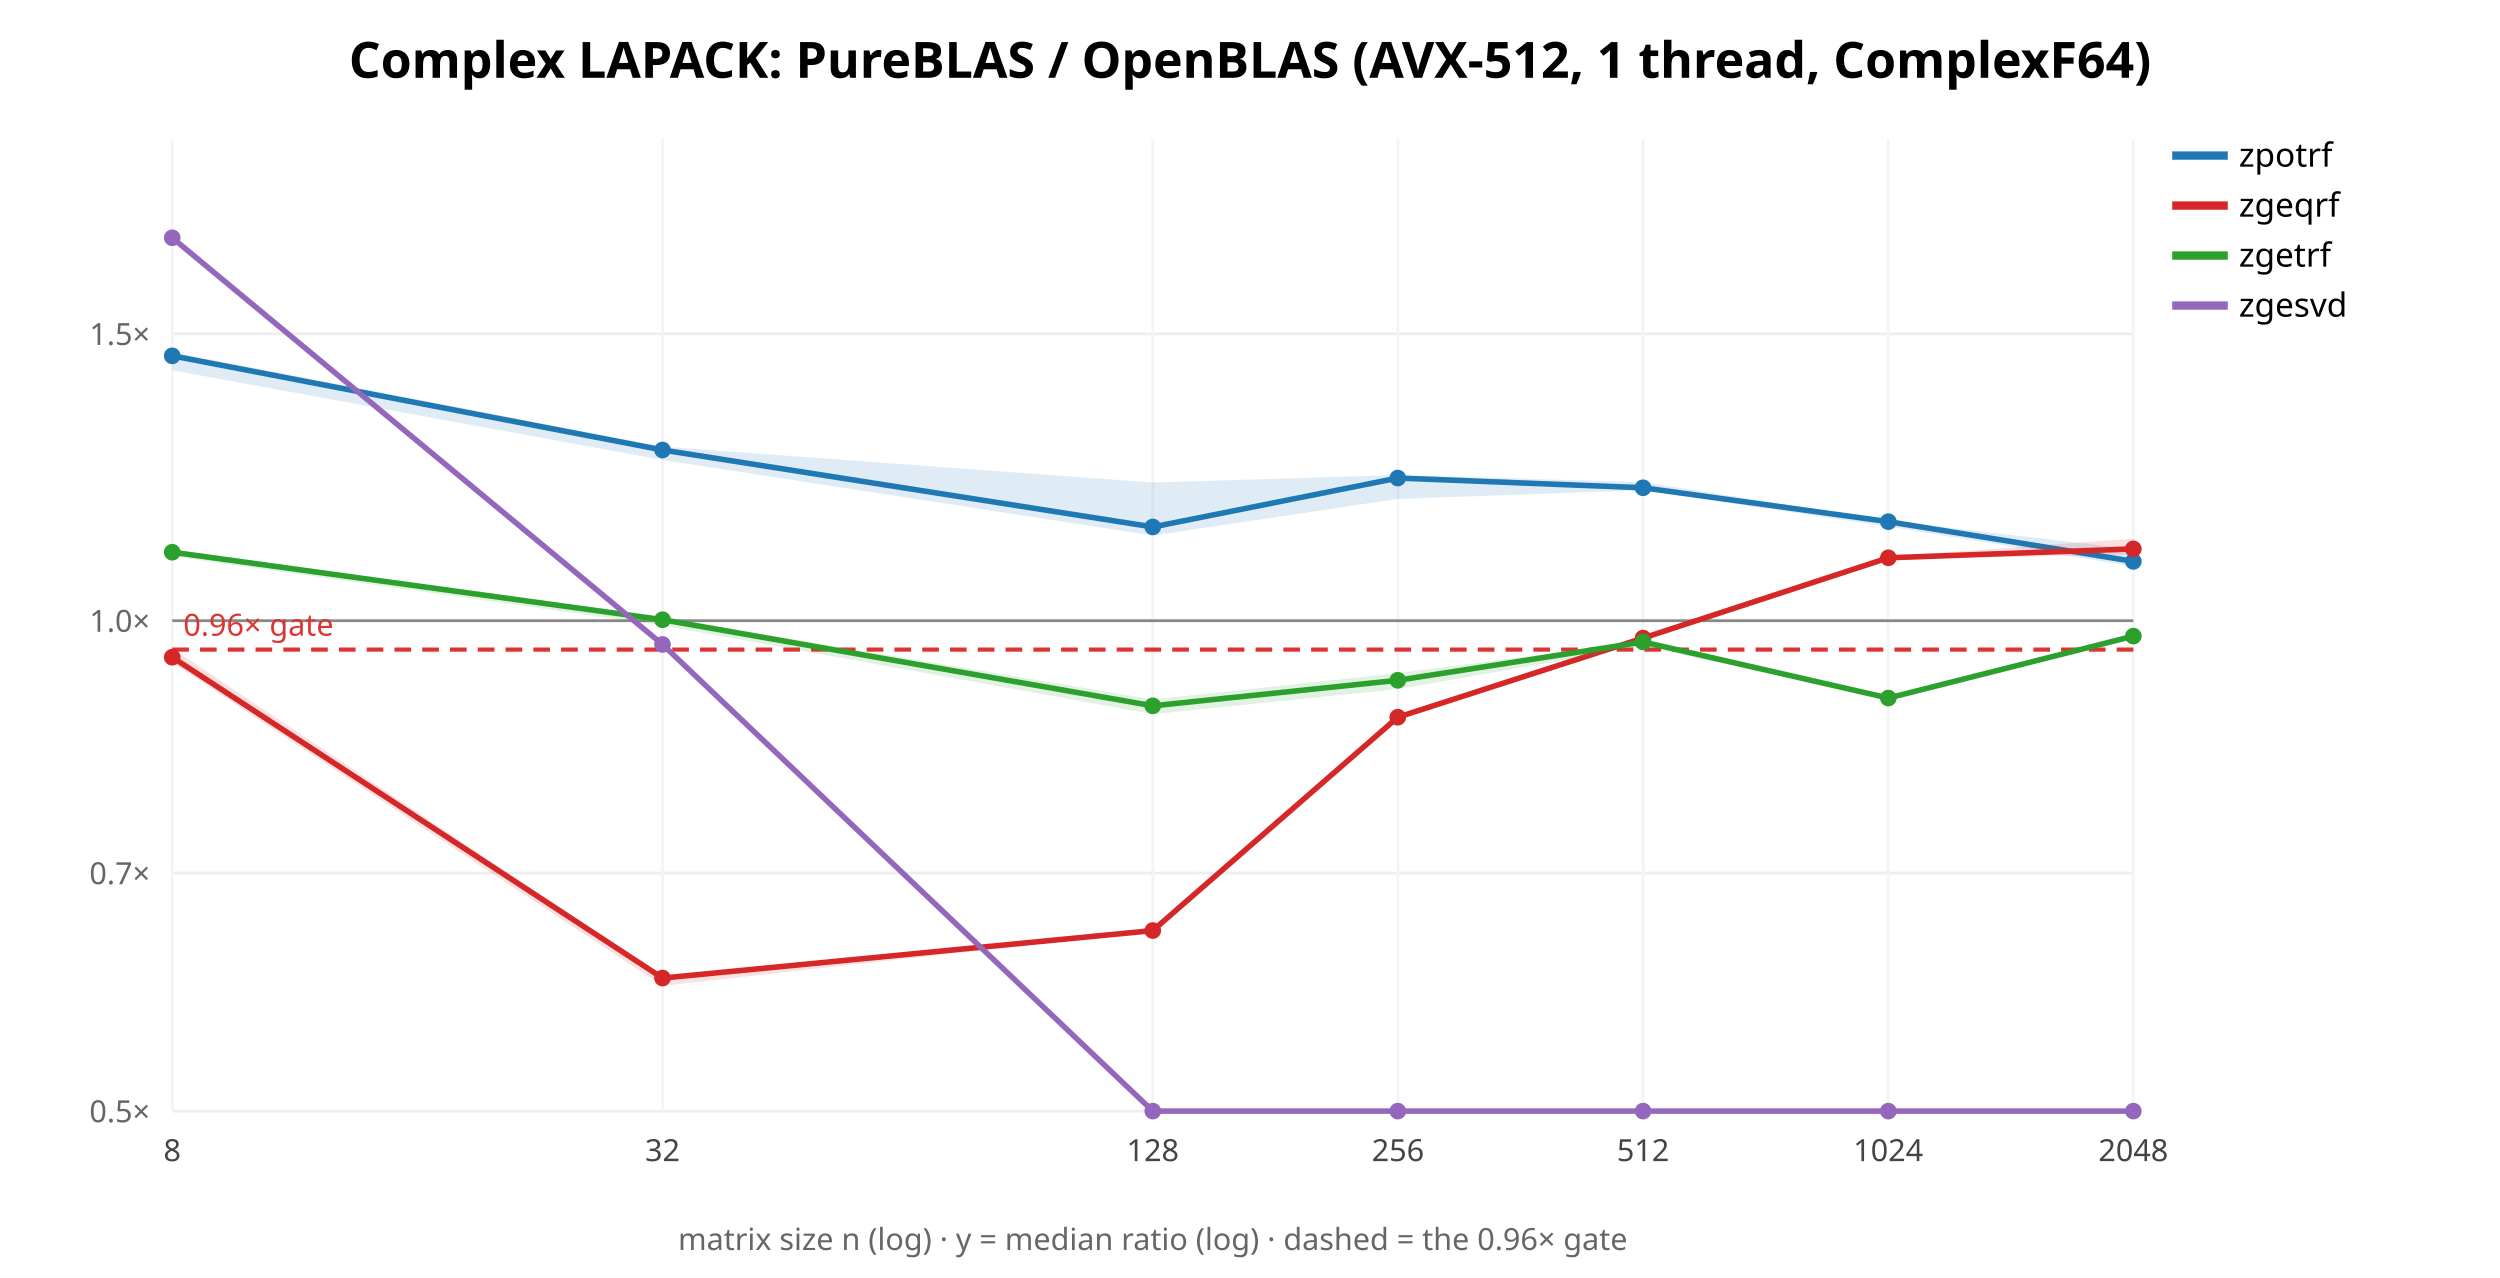
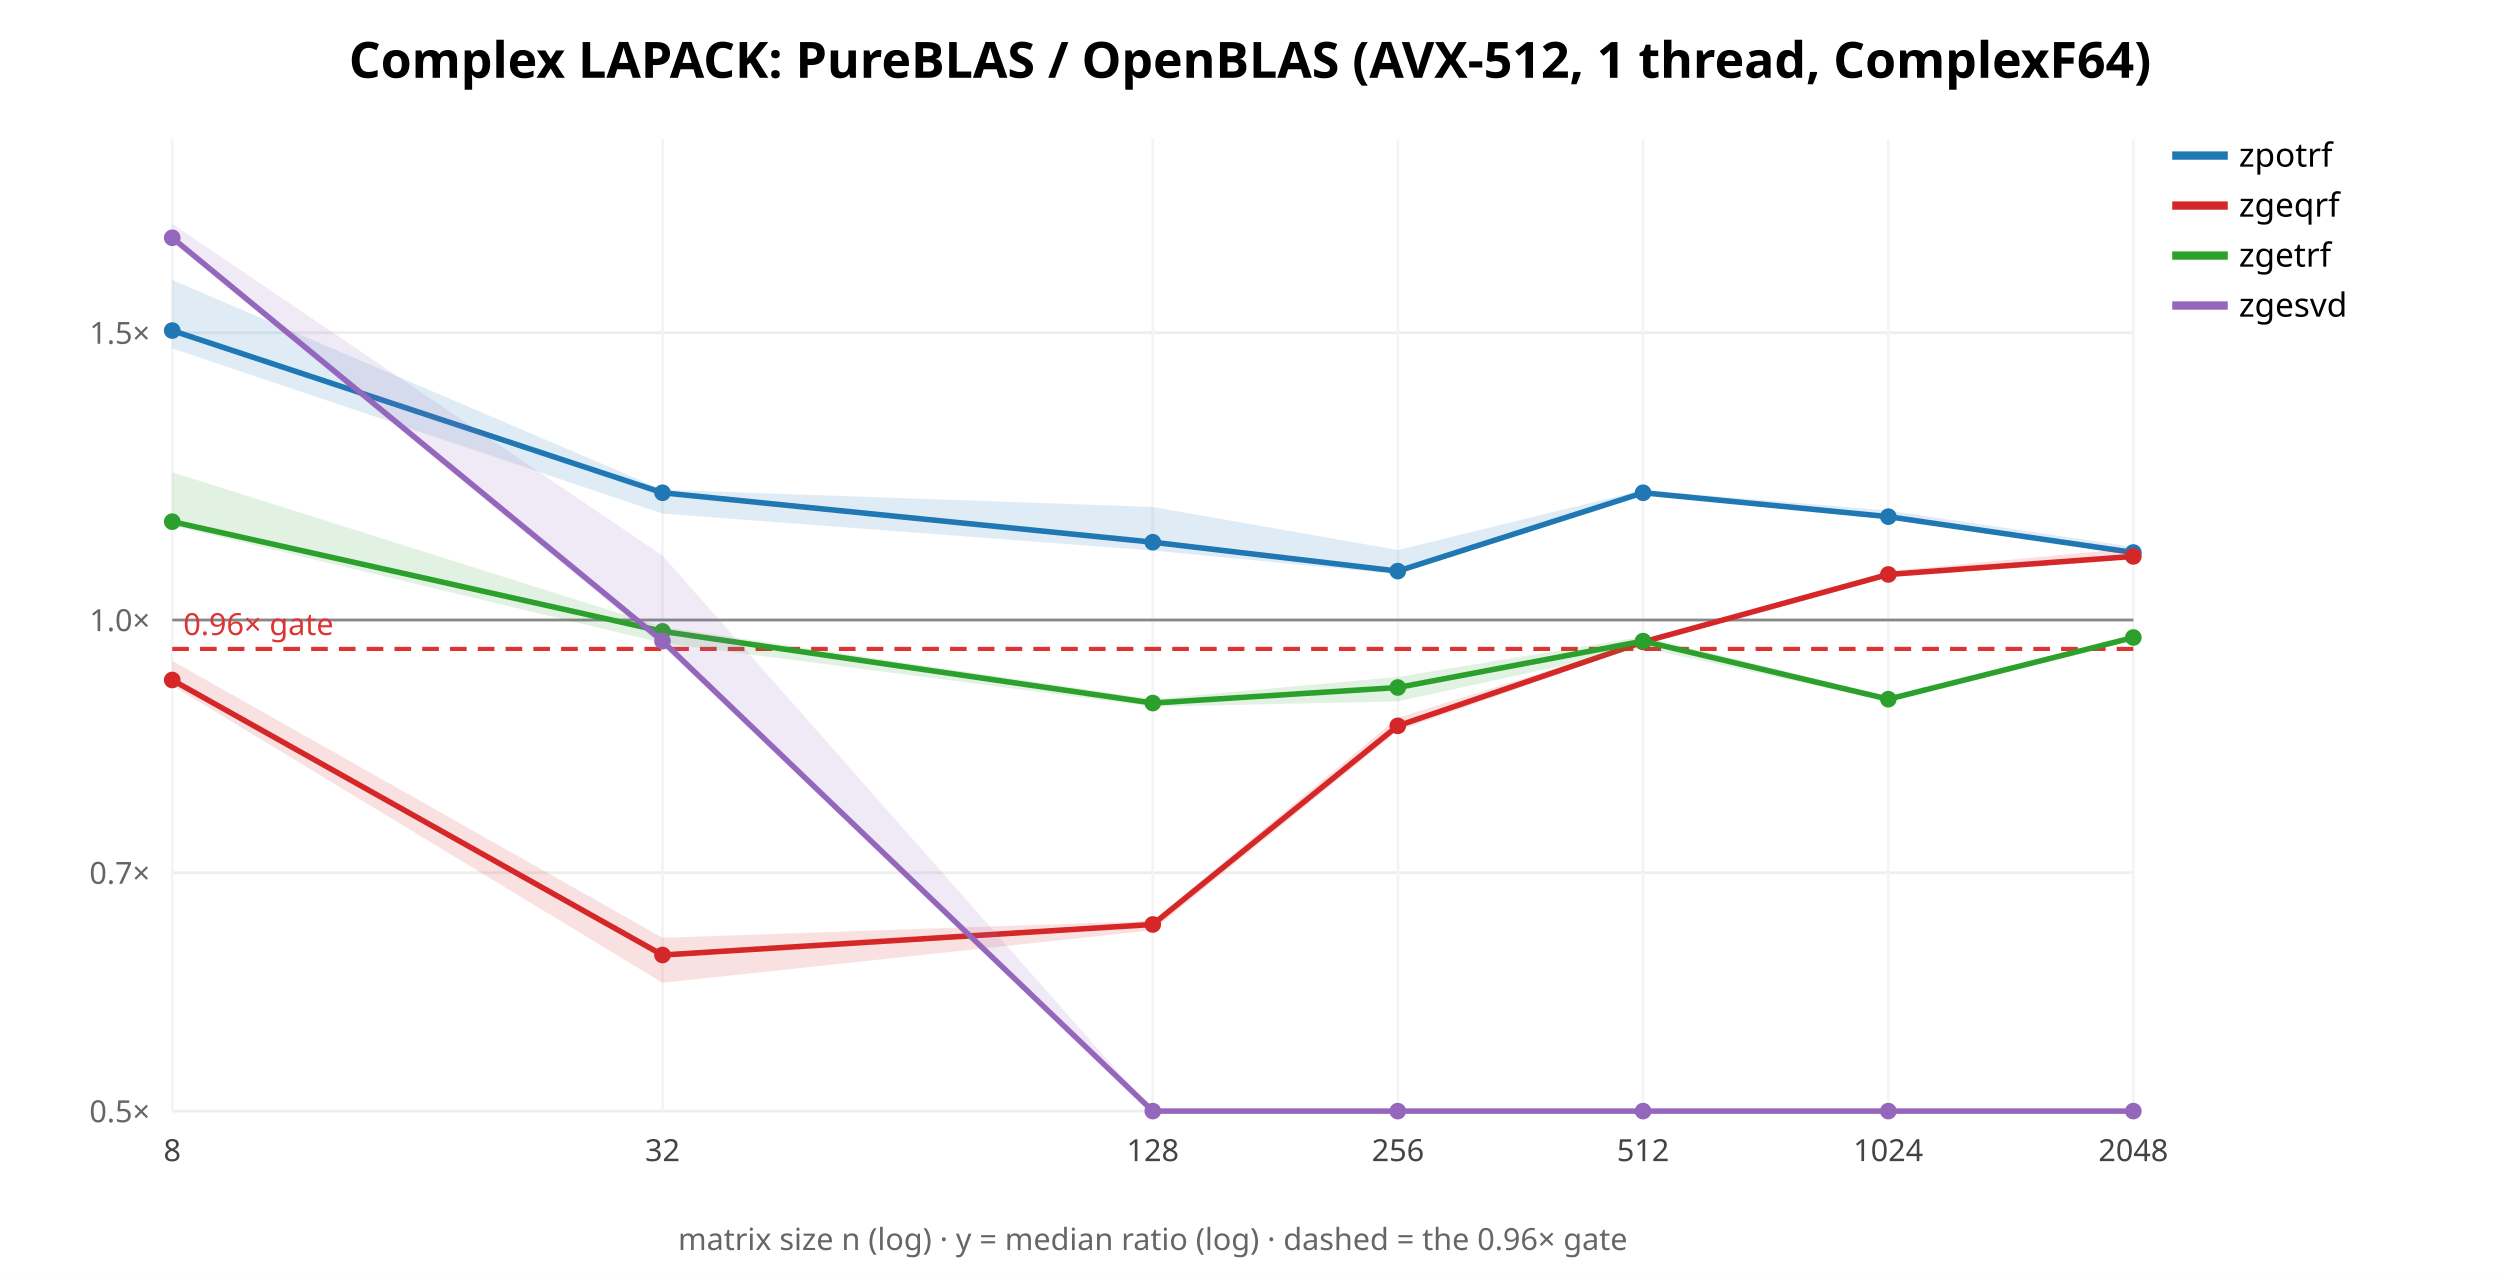
<svg xmlns="http://www.w3.org/2000/svg" width="900" height="460" font-family="sans-serif">
  <rect width="900" height="460" fill="white" />
  <text x="450.0" y="28" text-anchor="middle" font-size="18" font-weight="bold">Complex LAPACK: PureBLAS / OpenBLAS (AVX-512, 1 thread, ComplexF64)</text>
  <line x1="62" y1="400.0" x2="768" y2="400.0" stroke="#eee" />
  <text x="54" y="404.0" text-anchor="end" font-size="11" fill="#666">0.5×</text>
-   <line x1="62" y1="314.301" x2="768" y2="314.301" stroke="#eee" />
-   <text x="54" y="318.301" text-anchor="end" font-size="11" fill="#666">0.7×</text>
-   <line x1="62" y1="223.456" x2="768" y2="223.456" stroke="#eee" />
-   <text x="54" y="227.456" text-anchor="end" font-size="11" fill="#666">1.0×</text>
-   <line x1="62" y1="120.185" x2="768" y2="120.185" stroke="#eee" />
-   <text x="54" y="124.185" text-anchor="end" font-size="11" fill="#666">1.5×</text>
+   <line x1="62" y1="314.177" x2="768" y2="314.177" stroke="#eee" />
+   <text x="54" y="318.177" text-anchor="end" font-size="11" fill="#666">0.7×</text>
+   <line x1="62" y1="223.201" x2="768" y2="223.201" stroke="#eee" />
+   <text x="54" y="227.201" text-anchor="end" font-size="11" fill="#666">1.0×</text>
+   <line x1="62" y1="119.78" x2="768" y2="119.78" stroke="#eee" />
+   <text x="54" y="123.78" text-anchor="end" font-size="11" fill="#666">1.5×</text>
  <line x1="62.0" y1="50" x2="62.0" y2="400" stroke="#f4f4f4" />
  <text x="62.0" y="418" text-anchor="middle" font-size="11" fill="#444">8</text>
  <line x1="238.5" y1="50" x2="238.5" y2="400" stroke="#f4f4f4" />
  <text x="238.5" y="418" text-anchor="middle" font-size="11" fill="#444">32</text>
  <line x1="415.0" y1="50" x2="415.0" y2="400" stroke="#f4f4f4" />
  <text x="415.0" y="418" text-anchor="middle" font-size="11" fill="#444">128</text>
  <line x1="503.25" y1="50" x2="503.25" y2="400" stroke="#f4f4f4" />
  <text x="503.25" y="418" text-anchor="middle" font-size="11" fill="#444">256</text>
  <line x1="591.5" y1="50" x2="591.5" y2="400" stroke="#f4f4f4" />
  <text x="591.5" y="418" text-anchor="middle" font-size="11" fill="#444">512</text>
  <line x1="679.75" y1="50" x2="679.75" y2="400" stroke="#f4f4f4" />
  <text x="679.75" y="418" text-anchor="middle" font-size="11" fill="#444">1024</text>
  <line x1="768.0" y1="50" x2="768.0" y2="400" stroke="#f4f4f4" />
  <text x="768.0" y="418" text-anchor="middle" font-size="11" fill="#444">2048</text>
-   <line x1="62" y1="223.456" x2="768" y2="223.456" stroke="#888" />
-   <line x1="62" y1="233.853" x2="768" y2="233.853" stroke="#d33" stroke-width="1.5" stroke-dasharray="6 4" />
-   <text x="66" y="228.853" font-size="11" fill="#d33">0.96× gate</text>
-   <polygon points="62.0,126.8 238.5,160.8 415.0,173.7 503.2,171.0 591.5,173.6 679.8,187.4 768.0,197.7 768.0,203.9 679.8,189.6 591.5,176.5 503.2,179.6 415.0,192.8 238.5,165.6 62.0,133.3" fill="#1f77b4" opacity="0.14" stroke="none" />
-   <polyline points="62.0,128.1 238.5,162.0 415.0,189.7 503.2,172.1 591.5,175.6 679.8,187.8 768.0,202.1" fill="none" stroke="#1f77b4" stroke-width="2" />
-   <circle cx="62.0" cy="128.1" r="3" fill="#1f77b4" />
-   <circle cx="238.5" cy="162.0" r="3" fill="#1f77b4" />
-   <circle cx="415.0" cy="189.7" r="3" fill="#1f77b4" />
-   <circle cx="503.2" cy="172.1" r="3" fill="#1f77b4" />
-   <circle cx="591.5" cy="175.6" r="3" fill="#1f77b4" />
-   <circle cx="679.8" cy="187.8" r="3" fill="#1f77b4" />
-   <circle cx="768.0" cy="202.1" r="3" fill="#1f77b4" />
+   <line x1="62" y1="223.201" x2="768" y2="223.201" stroke="#888" />
+   <line x1="62" y1="233.613" x2="768" y2="233.613" stroke="#d33" stroke-width="1.5" stroke-dasharray="6 4" />
+   <text x="66" y="228.613" font-size="11" fill="#d33">0.96× gate</text>
+   <polygon points="62.0,100.8 238.5,176.3 415.0,182.5 503.2,198.0 591.5,176.4 679.8,183.8 768.0,196.9 768.0,199.2 679.8,187.0 591.5,177.9 503.2,206.7 415.0,198.2 238.5,184.9 62.0,125.4" fill="#1f77b4" opacity="0.14" stroke="none" />
+   <polyline points="62.0,119.0 238.5,177.4 415.0,195.2 503.2,205.6 591.5,177.4 679.8,186.0 768.0,198.9" fill="none" stroke="#1f77b4" stroke-width="2" />
+   <circle cx="62.0" cy="119.0" r="3" fill="#1f77b4" />
+   <circle cx="238.5" cy="177.4" r="3" fill="#1f77b4" />
+   <circle cx="415.0" cy="195.2" r="3" fill="#1f77b4" />
+   <circle cx="503.2" cy="205.6" r="3" fill="#1f77b4" />
+   <circle cx="591.5" cy="177.4" r="3" fill="#1f77b4" />
+   <circle cx="679.8" cy="186.0" r="3" fill="#1f77b4" />
+   <circle cx="768.0" cy="198.9" r="3" fill="#1f77b4" />
  <line x1="782" y1="56" x2="802" y2="56" stroke="#1f77b4" stroke-width="3" />
  <text x="806" y="60" font-size="12">zpotrf</text>
-   <polygon points="62.0,233.4 238.5,351.4 415.0,334.1 503.2,257.8 591.5,229.6 679.8,200.3 768.0,193.9 768.0,199.7 679.8,201.2 591.5,229.9 503.2,258.7 415.0,335.2 238.5,354.9 62.0,238.5" fill="#d62728" opacity="0.14" stroke="none" />
-   <polyline points="62.0,236.6 238.5,352.1 415.0,335.0 503.2,258.2 591.5,229.7 679.8,200.8 768.0,197.6" fill="none" stroke="#d62728" stroke-width="2" />
-   <circle cx="62.0" cy="236.6" r="3" fill="#d62728" />
-   <circle cx="238.5" cy="352.1" r="3" fill="#d62728" />
-   <circle cx="415.0" cy="335.0" r="3" fill="#d62728" />
-   <circle cx="503.2" cy="258.2" r="3" fill="#d62728" />
-   <circle cx="591.5" cy="229.7" r="3" fill="#d62728" />
-   <circle cx="679.8" cy="200.8" r="3" fill="#d62728" />
-   <circle cx="768.0" cy="197.6" r="3" fill="#d62728" />
+   <polygon points="62.0,237.9 238.5,337.6 415.0,331.5 503.2,258.4 591.5,230.7 679.8,205.6 768.0,197.3 768.0,201.1 679.8,207.2 591.5,231.9 503.2,263.1 415.0,334.9 238.5,353.8 62.0,246.8" fill="#d62728" opacity="0.14" stroke="none" />
+   <polyline points="62.0,244.8 238.5,343.8 415.0,332.8 503.2,261.3 591.5,231.1 679.8,206.8 768.0,200.3" fill="none" stroke="#d62728" stroke-width="2" />
+   <circle cx="62.0" cy="244.8" r="3" fill="#d62728" />
+   <circle cx="238.5" cy="343.8" r="3" fill="#d62728" />
+   <circle cx="415.0" cy="332.8" r="3" fill="#d62728" />
+   <circle cx="503.2" cy="261.3" r="3" fill="#d62728" />
+   <circle cx="591.5" cy="231.1" r="3" fill="#d62728" />
+   <circle cx="679.8" cy="206.8" r="3" fill="#d62728" />
+   <circle cx="768.0" cy="200.3" r="3" fill="#d62728" />
  <line x1="782" y1="74" x2="802" y2="74" stroke="#d62728" stroke-width="3" />
  <text x="806" y="78" font-size="12">zgeqrf</text>
-   <polygon points="62.0,197.8 238.5,222.2 415.0,251.8 503.2,242.3 591.5,230.9 679.8,250.9 768.0,228.7 768.0,229.2 679.8,251.6 591.5,232.7 503.2,248.1 415.0,257.1 238.5,225.2 62.0,200.3" fill="#2ca02c" opacity="0.14" stroke="none" />
-   <polyline points="62.0,198.8 238.5,223.1 415.0,254.1 503.2,244.9 591.5,231.1 679.8,251.3 768.0,229.0" fill="none" stroke="#2ca02c" stroke-width="2" />
-   <circle cx="62.0" cy="198.8" r="3" fill="#2ca02c" />
-   <circle cx="238.5" cy="223.1" r="3" fill="#2ca02c" />
-   <circle cx="415.0" cy="254.1" r="3" fill="#2ca02c" />
-   <circle cx="503.2" cy="244.9" r="3" fill="#2ca02c" />
-   <circle cx="591.5" cy="231.1" r="3" fill="#2ca02c" />
-   <circle cx="679.8" cy="251.3" r="3" fill="#2ca02c" />
-   <circle cx="768.0" cy="229.0" r="3" fill="#2ca02c" />
+   <polygon points="62.0,170.0 238.5,225.7 415.0,251.7 503.2,243.7 591.5,229.2 679.8,250.7 768.0,229.1 768.0,229.8 679.8,252.5 591.5,233.3 503.2,252.5 415.0,254.4 238.5,231.5 62.0,189.2" fill="#2ca02c" opacity="0.14" stroke="none" />
+   <polyline points="62.0,187.8 238.5,227.3 415.0,253.1 503.2,247.5 591.5,230.8 679.8,251.7 768.0,229.5" fill="none" stroke="#2ca02c" stroke-width="2" />
+   <circle cx="62.0" cy="187.8" r="3" fill="#2ca02c" />
+   <circle cx="238.5" cy="227.3" r="3" fill="#2ca02c" />
+   <circle cx="415.0" cy="253.1" r="3" fill="#2ca02c" />
+   <circle cx="503.2" cy="247.5" r="3" fill="#2ca02c" />
+   <circle cx="591.5" cy="230.8" r="3" fill="#2ca02c" />
+   <circle cx="679.8" cy="251.7" r="3" fill="#2ca02c" />
+   <circle cx="768.0" cy="229.5" r="3" fill="#2ca02c" />
  <line x1="782" y1="92" x2="802" y2="92" stroke="#2ca02c" stroke-width="3" />
  <text x="806" y="96" font-size="12">zgetrf</text>
-   <polygon points="62.0,84.5 238.5,231.2 415.0,400.0 503.2,400.0 591.5,400.0 679.8,400.0 768.0,400.0 768.0,400.0 679.8,400.0 591.5,400.0 503.2,400.0 415.0,400.0 238.5,232.2 62.0,86.0" fill="#9467bd" opacity="0.14" stroke="none" />
-   <polyline points="62.0,85.6 238.5,232.0 415.0,400.0 503.2,400.0 591.5,400.0 679.8,400.0 768.0,400.0" fill="none" stroke="#9467bd" stroke-width="2" />
+   <polygon points="62.0,80.6 238.5,200.0 415.0,400.0 503.2,400.0 591.5,400.0 679.8,400.0 768.0,400.0 768.0,400.0 679.8,400.0 591.5,400.0 503.2,400.0 415.0,400.0 238.5,232.6 62.0,87.0" fill="#9467bd" opacity="0.14" stroke="none" />
+   <polyline points="62.0,85.6 238.5,230.8 415.0,400.0 503.2,400.0 591.5,400.0 679.8,400.0 768.0,400.0" fill="none" stroke="#9467bd" stroke-width="2" />
  <circle cx="62.0" cy="85.6" r="3" fill="#9467bd" />
-   <circle cx="238.5" cy="232.0" r="3" fill="#9467bd" />
+   <circle cx="238.5" cy="230.8" r="3" fill="#9467bd" />
  <circle cx="415.0" cy="400.0" r="3" fill="#9467bd" />
  <circle cx="503.2" cy="400.0" r="3" fill="#9467bd" />
  <circle cx="591.5" cy="400.0" r="3" fill="#9467bd" />
  <circle cx="679.8" cy="400.0" r="3" fill="#9467bd" />
  <circle cx="768.0" cy="400.0" r="3" fill="#9467bd" />
  <line x1="782" y1="110" x2="802" y2="110" stroke="#9467bd" stroke-width="3" />
  <text x="806" y="114" font-size="12">zgesvd</text>
  <text x="415.0" y="450" text-anchor="middle" font-size="11" fill="#666">matrix size n (log) · y = median ratio (log) · dashed = the 0.96× gate</text>
</svg>
